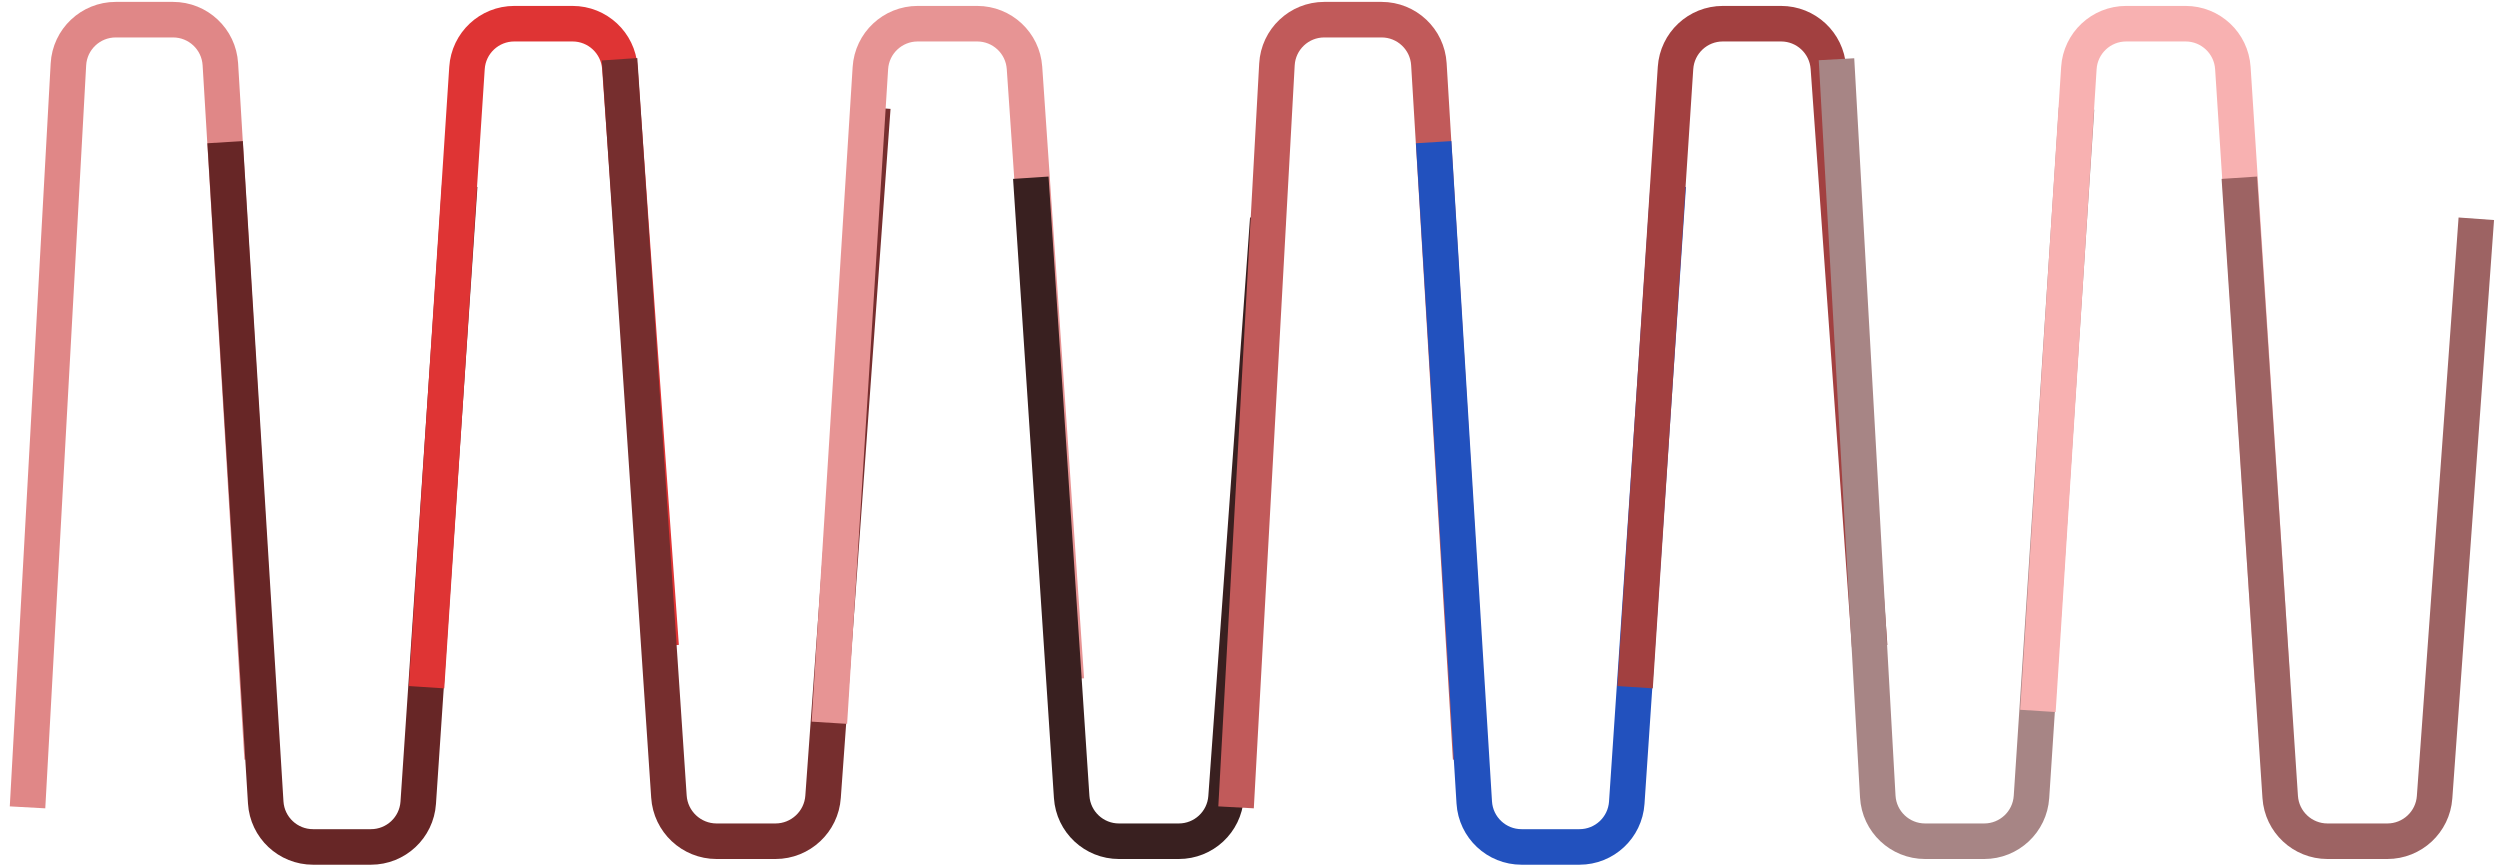
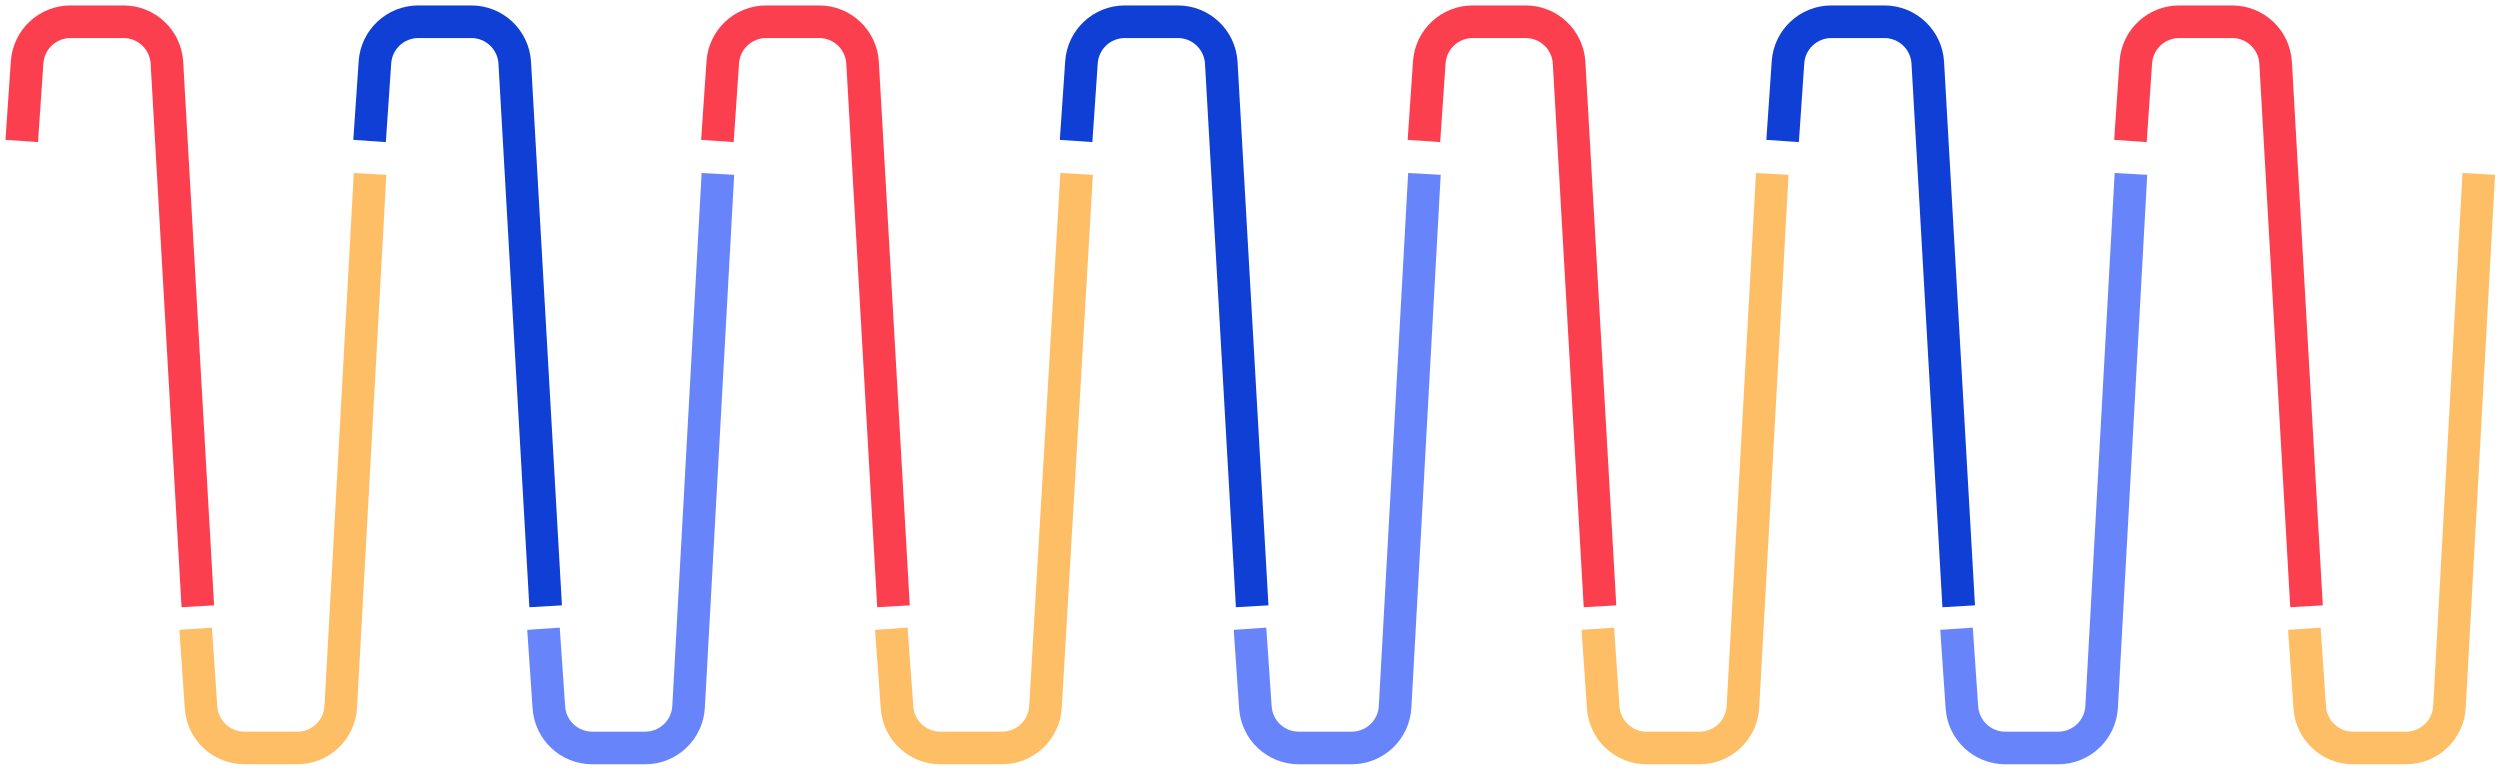
- <svg xmlns="http://www.w3.org/2000/svg" width="211px" height="73px" viewBox="0 0 211 73" version="1.1">
+ <svg xmlns="http://www.w3.org/2000/svg" width="230px" height="71px" viewBox="0 0 230 71" version="1.1">
  <defs />
  <g id="icons" stroke="none" stroke-width="1" fill="none" fill-rule="evenodd">
-     <g id="Group-2" transform="translate(2, 1)" stroke-width="3">
-       <g id="Group">
-         <path d="M0.324,67.141 L3.774,4.44 L3.774,4.44 C3.89,2.319 5.644,0.66 7.768,0.66 L12.605,0.66 L12.605,0.66 C14.721,0.66 16.471,2.308 16.598,4.42 L20.122,63.029" id="Path-2" stroke="#E08787" />
-         <path d="M17,70.482 L20.427,14.754 L20.427,14.754 C20.557,12.645 22.306,11 24.42,11 L29.308,11 L29.308,11 C31.413,11 33.158,12.631 33.299,14.732 L36.799,66.803" id="Path-2" stroke="#672626" transform="translate(26.8993, 40.74089) scale(1, -1) translate(-26.8993, -40.74089) " />
-         <path d="M34,57 L37.414,4.739 L37.414,4.739 C37.551,2.636 39.297,1 41.405,1 L46.324,1 L46.324,1 C48.422,1 50.164,2.622 50.314,4.715 L53.799,53.536" id="Path-2" stroke="#DF3434" />
-       </g>
-       <g id="Group" transform="translate(77.5, 35.5) scale(1, -1) translate(-77.5, -35.5) translate(50, 1)">
-         <path d="M0.291,66 L4.457,3.776 C4.591,1.657 6.355,-1.0974427e-13 8.478,-1.10134124e-13 L13.449,-1.13686838e-13 C15.563,-1.13187046e-13 17.324,1.645 17.467,3.756 L21.665,61.918" id="Path-2" stroke="#762E2E" />
-         <path d="M18,69 L21.46,13.75 L21.46,13.75 C21.592,11.642 23.34,10 25.453,10 L30.476,10 L30.476,10 C32.579,10 34.323,11.629 34.467,13.727 L38,65.351" id="Path-2" stroke="#E79494" transform="translate(28, 39.5) scale(1, -1) translate(-28, -39.5) " />
-         <path d="M35,56 L38.449,3.737 L38.449,3.737 C38.587,1.634 40.333,-1.14632074e-13 42.44,-1.15019105e-13 L47.49,-1.13686838e-13 L47.49,-1.12798659e-13 C49.587,-1.13183966e-13 51.329,1.62 51.479,3.712 L55,52.536" id="Path-2" stroke="#392020" />
-       </g>
-       <g id="Group" transform="translate(102, 0)">
-         <path d="M0.324,67.141 L3.774,4.44 L3.774,4.44 C3.89,2.319 5.644,0.66 7.768,0.66 L12.605,0.66 L12.605,0.66 C14.721,0.66 16.471,2.308 16.598,4.42 L20.122,63.029" id="Path-2" stroke="#C15A5A" />
-         <path d="M17,70.482 L20.427,14.754 L20.427,14.754 C20.557,12.645 22.306,11 24.42,11 L29.308,11 L29.308,11 C31.413,11 33.158,12.631 33.299,14.732 L36.799,66.803" id="Path-2" stroke="#2251BE" transform="translate(26.8993, 40.74089) scale(1, -1) translate(-26.8993, -40.74089) " />
-         <path d="M34,57 L37.414,4.739 L37.414,4.739 C37.551,2.636 39.297,1 41.405,1 L46.324,1 L46.324,1 C48.422,1 50.164,2.622 50.314,4.715 L53.799,53.536" id="Path-2" stroke="#A24040" />
-       </g>
-       <g id="Group" transform="translate(180, 35.5) scale(1, -1) translate(-180, -35.5) translate(153, 1)">
-         <path d="M0,66 L3.484,3.776 L3.484,3.776 C3.602,1.657 5.355,-1.0974427e-13 7.478,-1.10134124e-13 L12.465,-1.13686838e-13 L12.465,-1.12798659e-13 C14.573,-1.13185833e-13 16.319,1.635 16.457,3.739 L20.261,61.841" id="Path-2" stroke="#A78585" />
-         <path d="M17,69 L20.457,14.746 L20.457,14.746 C20.591,12.64 22.338,11 24.448,11 L29.462,11 L29.462,11 C31.571,11 33.317,12.638 33.453,14.742 L36.795,66.519" id="Path-2" stroke="#F8B1B1" transform="translate(26.89775, 40) scale(1, -1) translate(-26.89775, -40) " />
-         <path d="M34,56 L37.449,3.737 L37.449,3.737 C37.587,1.634 39.333,-1.14632074e-13 41.44,-1.15019105e-13 L46.49,-1.13686838e-13 L46.49,-1.12798659e-13 C48.587,-1.13183966e-13 50.329,1.62 50.479,3.712 L54,52.536" id="Path-2" stroke="#9D6363" />
-       </g>
-     </g>
+     <path d="M34,55.778 L36.844,5.773 L36.844,5.773 C36.965,3.655 38.717,2 40.838,2 L45.714,2 L45.714,2 C47.817,2 49.561,3.629 49.705,5.727 L50.2,12.97" id="Path-2" stroke="#0F3FD5" stroke-width="3" transform="translate(42.10023, 28.88889) scale(-1, 1) translate(-42.10023, -28.88889) " />
+     <path d="M50,68.813 L52.698,19.78 L52.698,19.78 C52.815,17.66 54.568,16 56.692,16 L61.561,16 L61.561,16 C63.664,16 65.408,17.629 65.551,19.727 L66.047,26.97" id="Path-2" stroke="#6884FB" stroke-width="3" transform="translate(58.02365, 42.40674) scale(-1, -1) translate(-58.02365, -42.40674) " />
+     <path d="M2,55.778 L4.844,5.773 L4.844,5.773 C4.965,3.655 6.717,2 8.838,2 L13.714,2 L13.714,2 C15.817,2 17.561,3.629 17.705,5.727 L18.2,12.97" id="Path-2" stroke="#FB3F4F" stroke-width="3" transform="translate(10.10023, 28.88889) scale(-1, 1) translate(-10.10023, -28.88889) " />
+     <path d="M18,68.813 L20.698,19.78 L20.698,19.78 C20.815,17.66 22.568,16 24.692,16 L29.561,16 L29.561,16 C31.664,16 33.408,17.629 33.551,19.727 L34.047,26.97" id="Path-2" stroke="#FEBE65" stroke-width="3" transform="translate(26.02365, 42.40674) scale(-1, -1) translate(-26.02365, -42.40674) " />
+     <path d="M66,55.778 L68.844,5.773 L68.844,5.773 C68.965,3.655 70.717,2 72.838,2 L77.714,2 L77.714,2 C79.817,2 81.561,3.629 81.705,5.727 L82.2,12.97" id="Path-2" stroke="#FB3F4F" stroke-width="3" transform="translate(74.10023, 28.88889) scale(-1, 1) translate(-74.10023, -28.88889) " />
+     <path d="M82,68.813 L84.867,19.767 L84.867,19.767 C84.991,17.652 86.742,16 88.861,16 L94.533,16 L94.533,16 C96.629,16 98.37,17.619 98.522,19.71 L99.05,26.97" id="Path-2" stroke="#FEBE65" stroke-width="3" transform="translate(90.525, 42.40674) scale(-1, -1) translate(-90.525, -42.40674) " />
+     <path d="M99,55.778 L101.844,5.773 L101.844,5.773 C101.965,3.655 103.717,2 105.838,2 L110.714,2 L110.714,2 C112.817,2 114.561,3.629 114.705,5.727 L115.2,12.97" id="Path-2" stroke="#0F3FD5" stroke-width="3" transform="translate(107.1002, 28.88889) scale(-1, 1) translate(-107.1002, -28.88889) " />
+     <path d="M115,68.813 L117.698,19.78 L117.698,19.78 C117.815,17.66 119.568,16 121.692,16 L126.561,16 L126.561,16 C128.664,16 130.408,17.629 130.551,19.727 L131.047,26.97" id="Path-2" stroke="#6884FB" stroke-width="3" transform="translate(123.0237, 42.40674) scale(-1, -1) translate(-123.0237, -42.40674) " />
+     <path d="M131,55.778 L133.844,5.773 L133.844,5.773 C133.965,3.655 135.717,2 137.838,2 L142.714,2 L142.714,2 C144.817,2 146.561,3.629 146.705,5.727 L147.2,12.97" id="Path-2" stroke="#FB3F4F" stroke-width="3" transform="translate(139.1002, 28.88889) scale(-1, 1) translate(-139.1002, -28.88889) " />
+     <path d="M147,68.813 L149.698,19.78 L149.698,19.78 C149.815,17.66 151.568,16 153.692,16 L158.561,16 L158.561,16 C160.664,16 162.408,17.629 162.551,19.727 L163.047,26.97" id="Path-2" stroke="#FEBE65" stroke-width="3" transform="translate(155.0237, 42.40674) scale(-1, -1) translate(-155.0237, -42.40674) " />
+     <path d="M164,55.778 L166.844,5.773 L166.844,5.773 C166.965,3.655 168.717,2 170.838,2 L175.714,2 L175.714,2 C177.817,2 179.561,3.629 179.705,5.727 L180.2,12.97" id="Path-2" stroke="#0F3FD5" stroke-width="3" transform="translate(172.1002, 28.88889) scale(-1, 1) translate(-172.1002, -28.88889) " />
+     <path d="M180,68.813 L182.698,19.78 L182.698,19.78 C182.815,17.66 184.568,16 186.692,16 L191.561,16 L191.561,16 C193.664,16 195.408,17.629 195.551,19.727 L196.047,26.97" id="Path-2" stroke="#6884FB" stroke-width="3" transform="translate(188.0237, 42.40674) scale(-1, -1) translate(-188.0237, -42.40674) " />
+     <path d="M196,55.778 L198.844,5.773 L198.844,5.773 C198.965,3.655 200.717,2 202.838,2 L207.714,2 L207.714,2 C209.817,2 211.561,3.629 211.705,5.727 L212.2,12.97" id="Path-2" stroke="#FB3F4F" stroke-width="3" transform="translate(204.1002, 28.88889) scale(-1, 1) translate(-204.1002, -28.88889) " />
+     <path d="M212,68.813 L214.698,19.78 L214.698,19.78 C214.815,17.66 216.568,16 218.692,16 L223.561,16 L223.561,16 C225.664,16 227.408,17.629 227.551,19.727 L228.047,26.97" id="Path-2" stroke="#FEBE65" stroke-width="3" transform="translate(220.0237, 42.40674) scale(-1, -1) translate(-220.0237, -42.40674) " />
  </g>
</svg>
